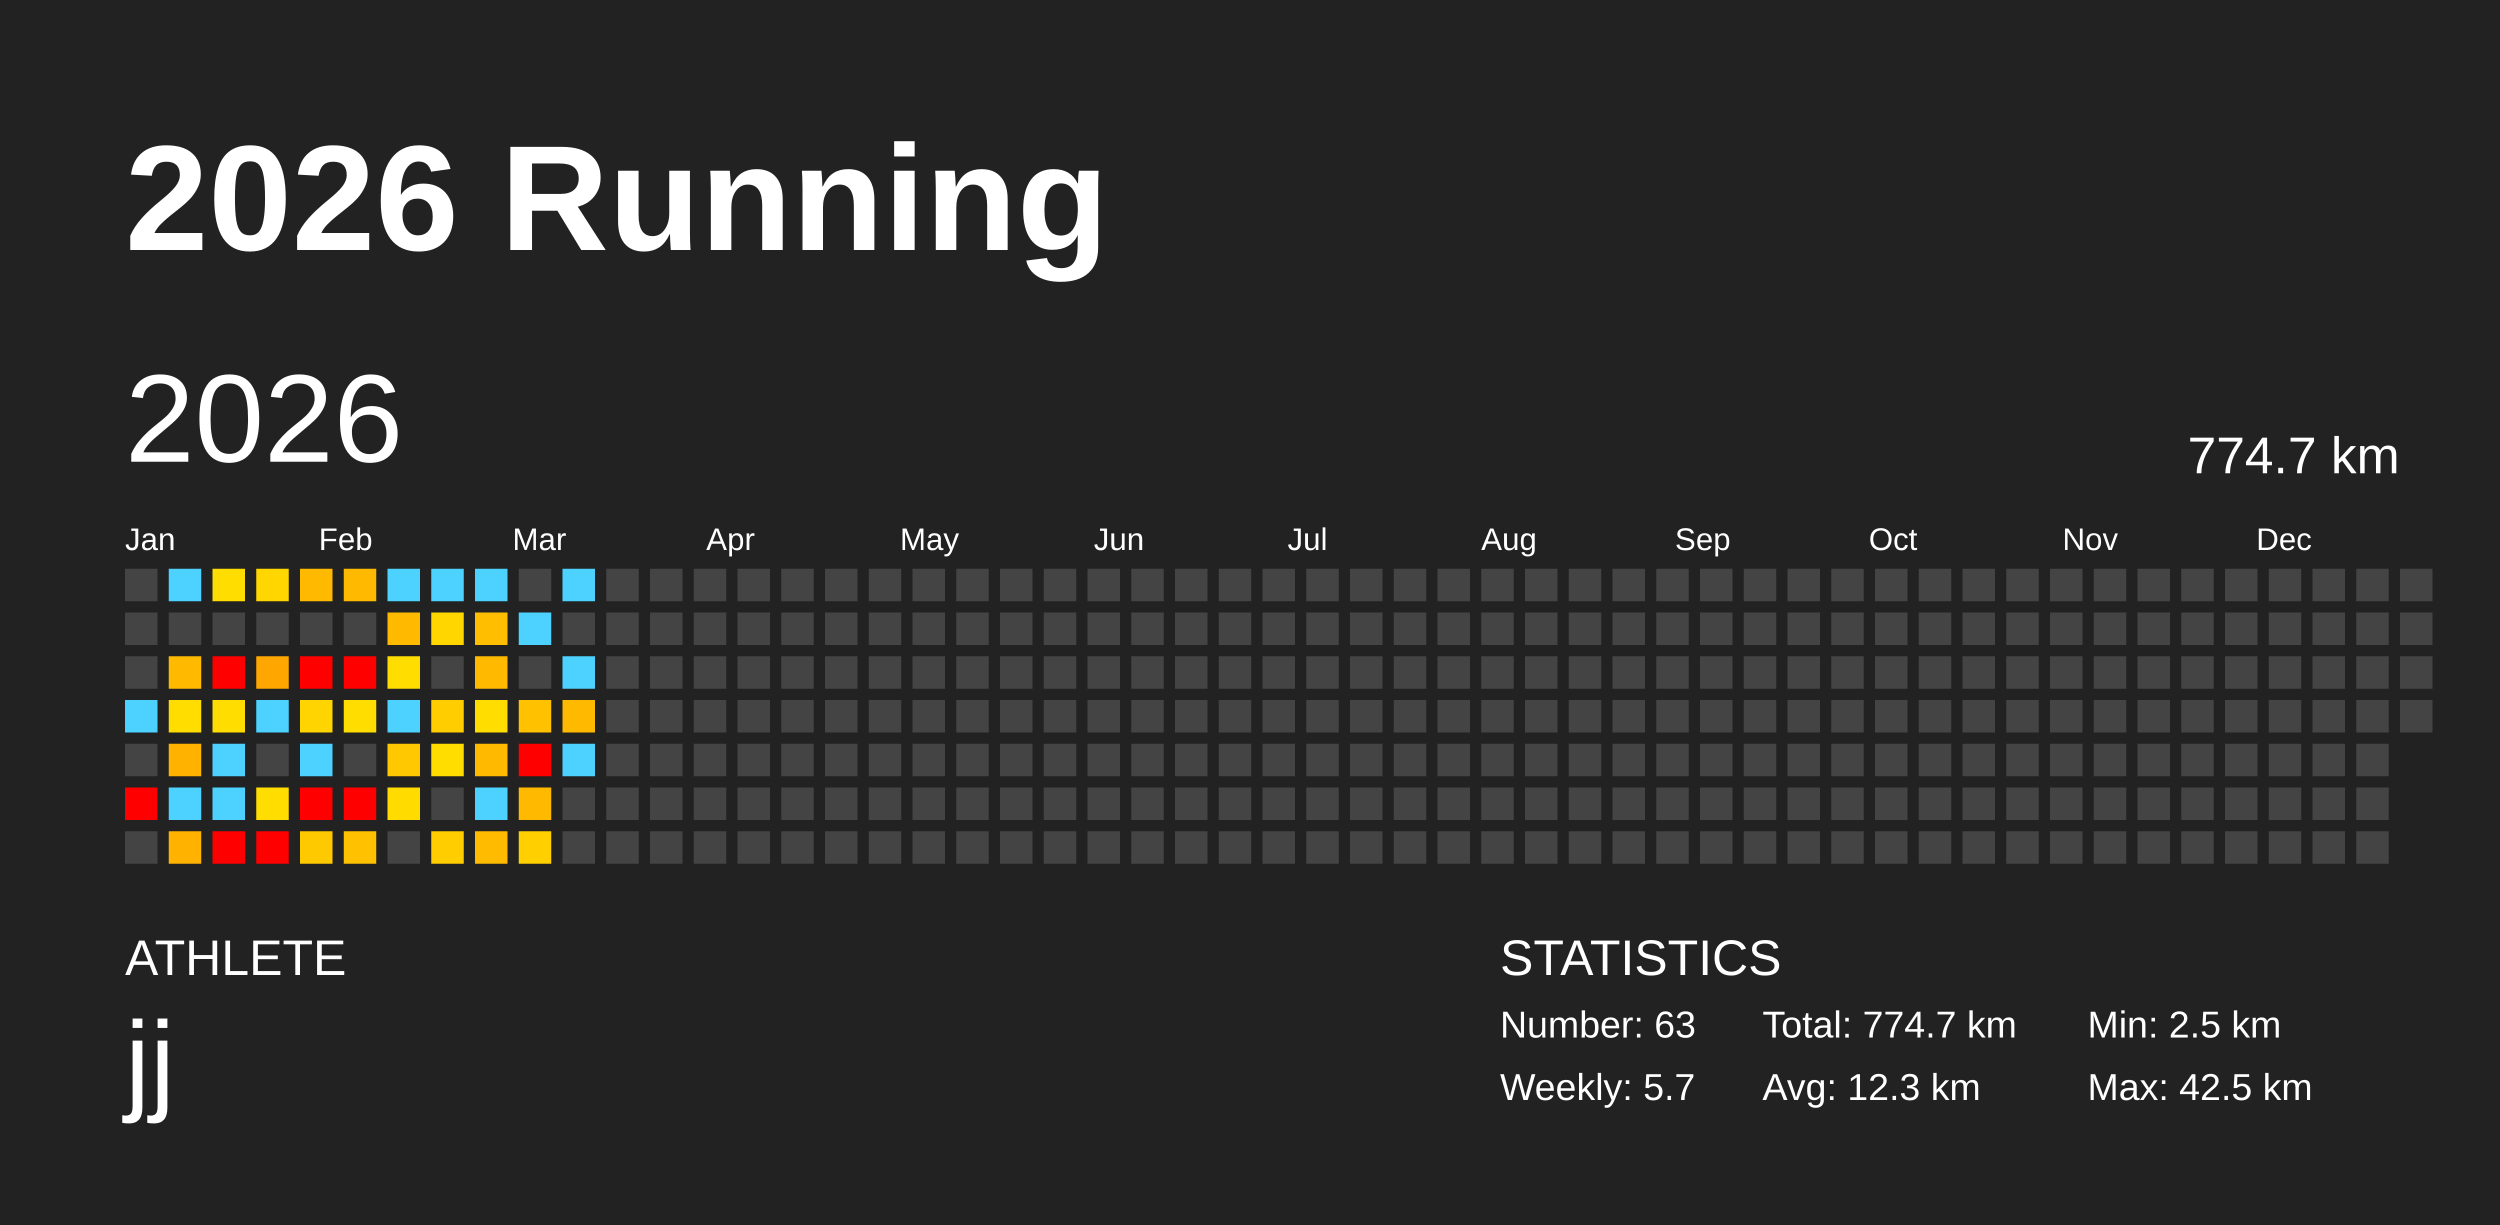
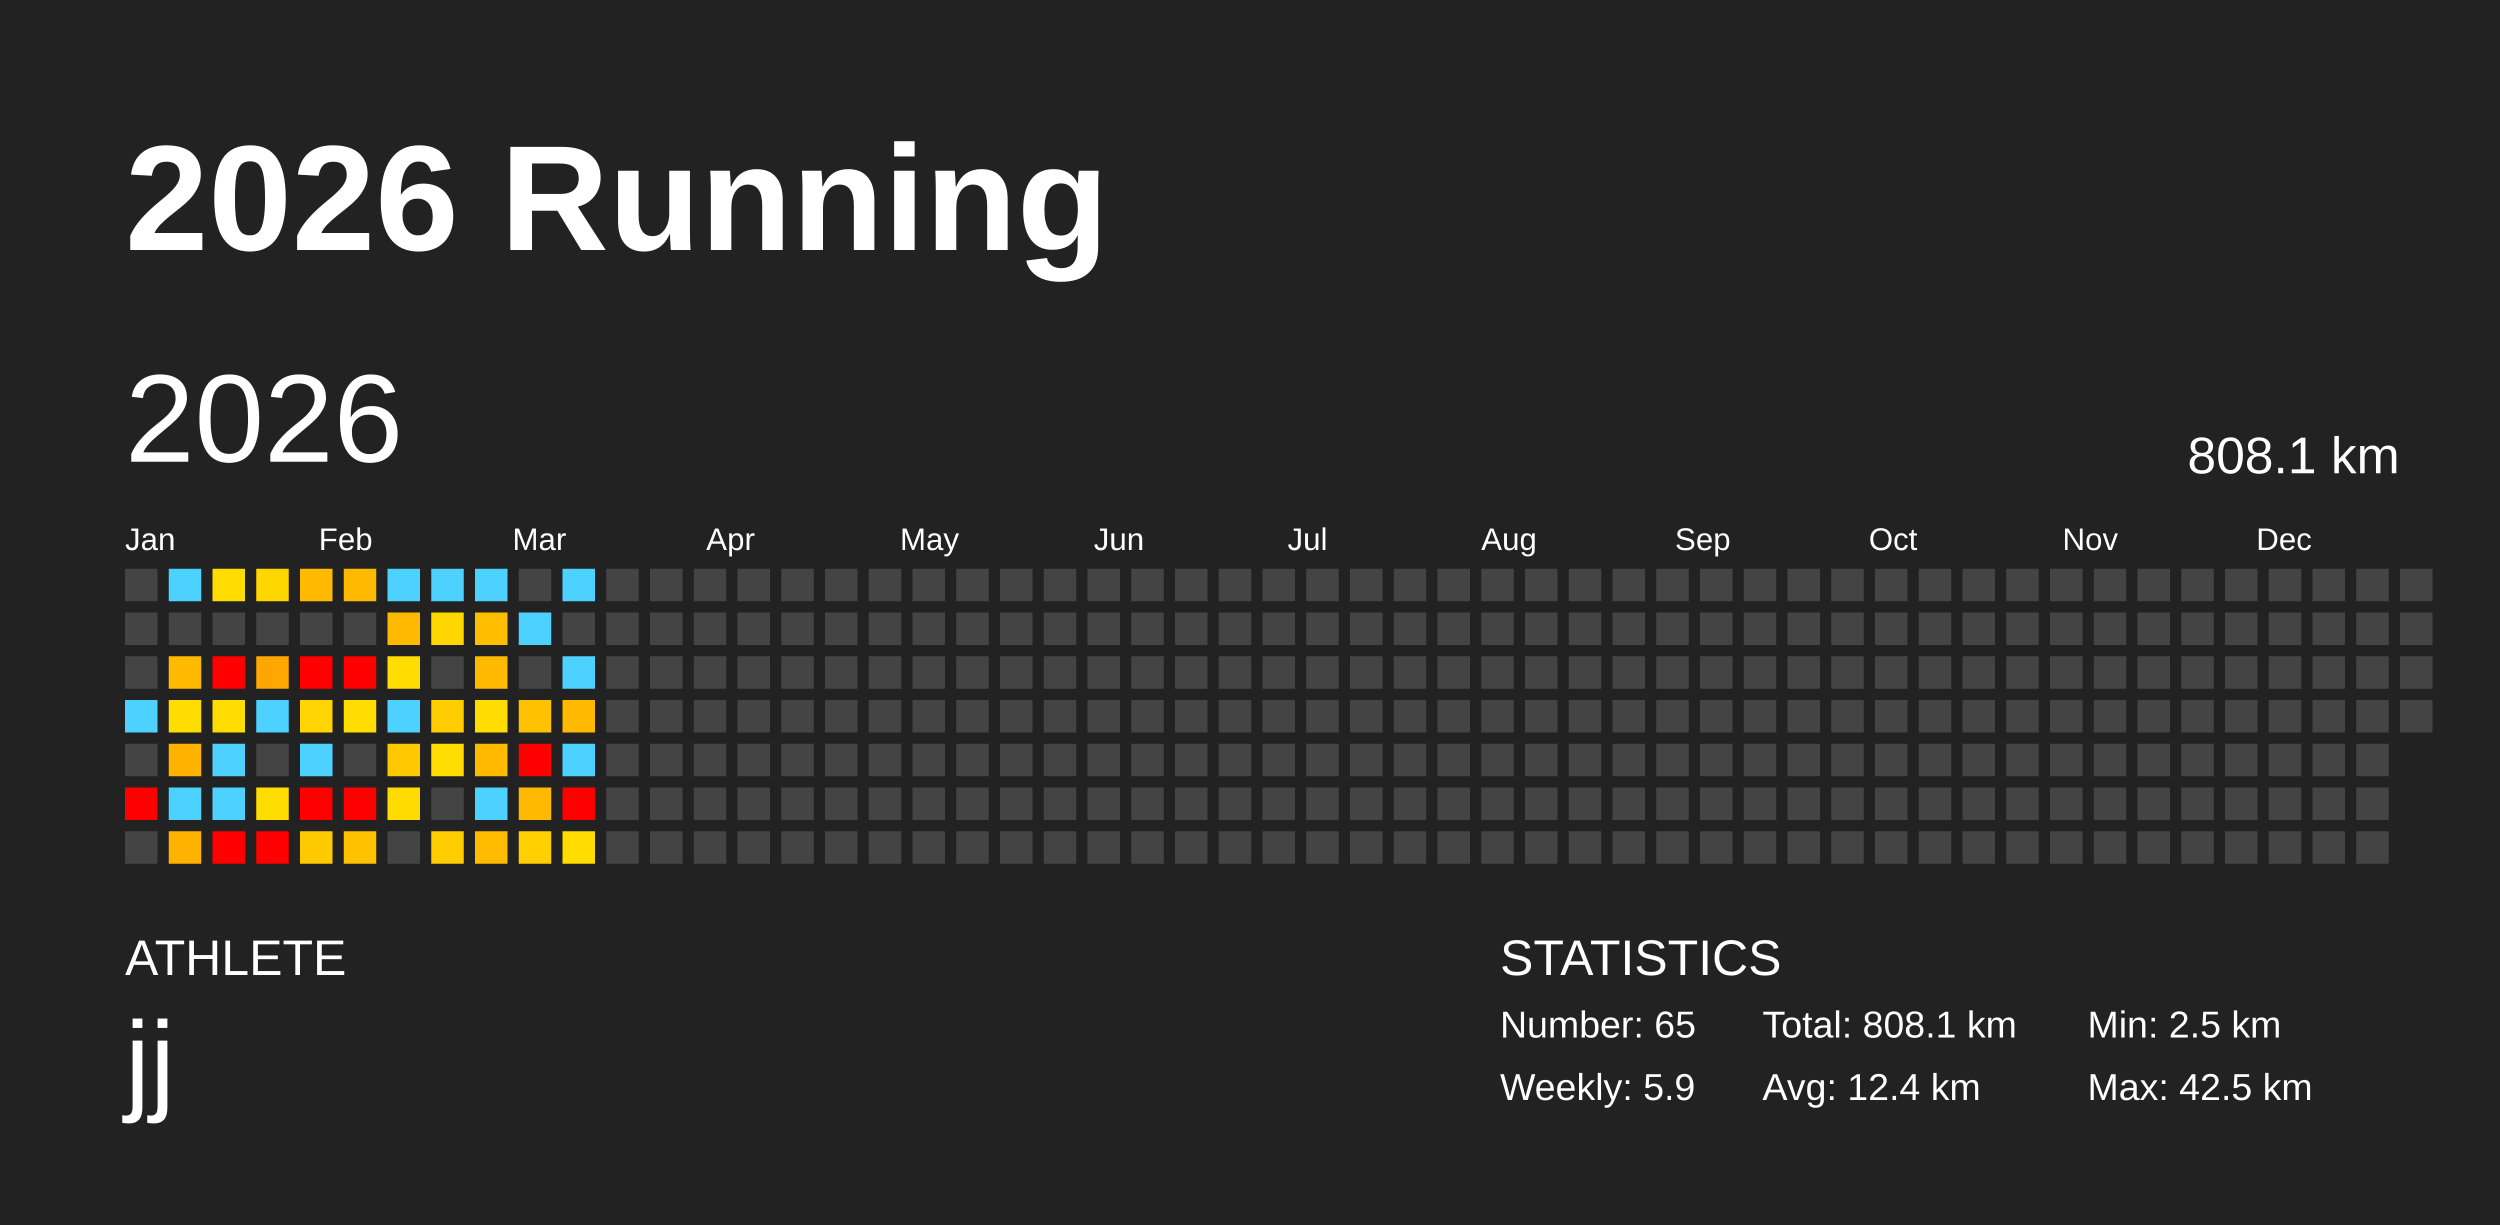
<svg xmlns="http://www.w3.org/2000/svg" baseProfile="full" height="98mm" version="1.1" viewBox="0,0,200,98" width="200mm">
  <defs />
  <rect fill="#222222" height="98" width="200" x="0" y="0" />
  <text fill="#FFFFFF" style="font-size:12px; font-family:Arial; font-weight:bold;" x="10" y="20">2026 Running</text>
  <text fill="#FFFFFF" style="font-size:4px; font-family:Arial" x="10" y="78">ATHLETE</text>
  <text fill="#FFFFFF" style="font-size:9px; font-family:Arial" x="10" y="88">jj</text>
  <text fill="#FFFFFF" style="font-size:4px; font-family:Arial" x="120" y="78">STATISTICS</text>
-   <text fill="#FFFFFF" style="font-size:3px; font-family:Arial" x="120" y="83">Number: 63</text>
-   <text fill="#FFFFFF" style="font-size:3px; font-family:Arial" x="120" y="88">Weekly: 5.7</text>
-   <text fill="#FFFFFF" style="font-size:3px; font-family:Arial" x="141" y="83">Total: 774.7 km</text>
-   <text fill="#FFFFFF" style="font-size:3px; font-family:Arial" x="141" y="88">Avg: 12.3 km</text>
+   <text fill="#FFFFFF" style="font-size:3px; font-family:Arial" x="120" y="83">Number: 65</text>
+   <text fill="#FFFFFF" style="font-size:3px; font-family:Arial" x="120" y="88">Weekly: 5.9</text>
+   <text fill="#FFFFFF" style="font-size:3px; font-family:Arial" x="141" y="83">Total: 808.1 km</text>
+   <text fill="#FFFFFF" style="font-size:3px; font-family:Arial" x="141" y="88">Avg: 12.4 km</text>
  <text fill="#FFFFFF" style="font-size:3px; font-family:Arial" x="167" y="83">Min: 2.5 km</text>
  <text fill="#FFFFFF" style="font-size:3px; font-family:Arial" x="167" y="88">Max: 42.5 km</text>
  <text dominant-baseline="hanging" fill="#FFFFFF" style="font-size:10.0px; font-family:Arial;" x="10" y="30">2026</text>
-   <text dominant-baseline="hanging" fill="#FFFFFF" style="font-size:4.125px; font-family:Arial;" x="175" y="35">774.7 km</text>
+   <text dominant-baseline="hanging" fill="#FFFFFF" style="font-size:4.125px; font-family:Arial;" x="175" y="35">808.1 km</text>
  <text fill="#FFFFFF" style="font-size:2.5px; font-family:Arial" x="10.0" y="44">Jan</text>
  <text fill="#FFFFFF" style="font-size:2.5px; font-family:Arial" x="25.5" y="44">Feb</text>
  <text fill="#FFFFFF" style="font-size:2.5px; font-family:Arial" x="41.0" y="44">Mar</text>
  <text fill="#FFFFFF" style="font-size:2.5px; font-family:Arial" x="56.5" y="44">Apr</text>
  <text fill="#FFFFFF" style="font-size:2.5px; font-family:Arial" x="72.0" y="44">May</text>
  <text fill="#FFFFFF" style="font-size:2.5px; font-family:Arial" x="87.5" y="44">Jun</text>
  <text fill="#FFFFFF" style="font-size:2.5px; font-family:Arial" x="103.0" y="44">Jul</text>
  <text fill="#FFFFFF" style="font-size:2.5px; font-family:Arial" x="118.5" y="44">Aug</text>
  <text fill="#FFFFFF" style="font-size:2.5px; font-family:Arial" x="134.0" y="44">Sep</text>
  <text fill="#FFFFFF" style="font-size:2.5px; font-family:Arial" x="149.5" y="44">Oct</text>
  <text fill="#FFFFFF" style="font-size:2.5px; font-family:Arial" x="165.0" y="44">Nov</text>
  <text fill="#FFFFFF" style="font-size:2.5px; font-family:Arial" x="180.5" y="44">Dec</text>
  <rect fill="#444444" height="2.6" width="2.6" x="10.0" y="45.5" />
  <rect fill="#444444" height="2.6" width="2.6" x="10.0" y="49.0" />
  <rect fill="#444444" height="2.6" width="2.6" x="10.0" y="52.5" />
  <rect fill="#4dd2ff" height="2.6" width="2.6" x="10.0" y="56.0" />
  <rect fill="#444444" height="2.6" width="2.6" x="10.0" y="59.5" />
  <rect fill="red" height="2.6" width="2.6" x="10.0" y="63.0" />
  <rect fill="#444444" height="2.6" width="2.6" x="10.0" y="66.5" />
  <rect fill="#4dd2ff" height="2.6" width="2.6" x="13.5" y="45.5" />
  <rect fill="#444444" height="2.6" width="2.6" x="13.5" y="49.0" />
  <rect fill="#ffba00" height="2.6" width="2.6" x="13.5" y="52.5" />
  <rect fill="#ffdd00" height="2.6" width="2.6" x="13.5" y="56.0" />
  <rect fill="#ffb200" height="2.6" width="2.6" x="13.5" y="59.5" />
  <rect fill="#4dd2ff" height="2.6" width="2.6" x="13.5" y="63.0" />
  <rect fill="#ffb200" height="2.6" width="2.6" x="13.5" y="66.5" />
  <rect fill="#ffdd00" height="2.6" width="2.6" x="17.0" y="45.5" />
  <rect fill="#444444" height="2.6" width="2.6" x="17.0" y="49.0" />
  <rect fill="red" height="2.6" width="2.6" x="17.0" y="52.5" />
  <rect fill="#ffdd00" height="2.6" width="2.6" x="17.0" y="56.0" />
  <rect fill="#4dd2ff" height="2.6" width="2.6" x="17.0" y="59.5" />
  <rect fill="#4dd2ff" height="2.6" width="2.6" x="17.0" y="63.0" />
  <rect fill="red" height="2.6" width="2.6" x="17.0" y="66.5" />
  <rect fill="#ffd600" height="2.6" width="2.6" x="20.5" y="45.5" />
  <rect fill="#444444" height="2.6" width="2.6" x="20.5" y="49.0" />
  <rect fill="#ffa700" height="2.6" width="2.6" x="20.5" y="52.5" />
  <rect fill="#4dd2ff" height="2.6" width="2.6" x="20.5" y="56.0" />
  <rect fill="#444444" height="2.6" width="2.6" x="20.5" y="59.5" />
  <rect fill="#ffdd00" height="2.6" width="2.6" x="20.5" y="63.0" />
  <rect fill="red" height="2.6" width="2.6" x="20.5" y="66.5" />
  <rect fill="#ffba00" height="2.6" width="2.6" x="24.0" y="45.5" />
  <rect fill="#444444" height="2.6" width="2.6" x="24.0" y="49.0" />
  <rect fill="red" height="2.6" width="2.6" x="24.0" y="52.5" />
  <rect fill="#ffd400" height="2.6" width="2.6" x="24.0" y="56.0" />
  <rect fill="#4dd2ff" height="2.6" width="2.6" x="24.0" y="59.5" />
  <rect fill="red" height="2.6" width="2.6" x="24.0" y="63.0" />
  <rect fill="#ffc900" height="2.6" width="2.6" x="24.0" y="66.5" />
  <rect fill="#ffba00" height="2.6" width="2.6" x="27.5" y="45.5" />
  <rect fill="#444444" height="2.6" width="2.6" x="27.5" y="49.0" />
  <rect fill="red" height="2.6" width="2.6" x="27.5" y="52.5" />
  <rect fill="#ffdd00" height="2.6" width="2.6" x="27.5" y="56.0" />
  <rect fill="#444444" height="2.6" width="2.6" x="27.5" y="59.5" />
  <rect fill="red" height="2.6" width="2.6" x="27.5" y="63.0" />
  <rect fill="#ffc100" height="2.6" width="2.6" x="27.5" y="66.5" />
  <rect fill="#4dd2ff" height="2.6" width="2.6" x="31.0" y="45.5" />
  <rect fill="#ffba00" height="2.6" width="2.6" x="31.0" y="49.0" />
  <rect fill="#ffdd00" height="2.6" width="2.6" x="31.0" y="52.5" />
  <rect fill="#4dd2ff" height="2.6" width="2.6" x="31.0" y="56.0" />
  <rect fill="#ffc800" height="2.6" width="2.6" x="31.0" y="59.5" />
  <rect fill="#ffdb00" height="2.6" width="2.6" x="31.0" y="63.0" />
  <rect fill="#444444" height="2.6" width="2.6" x="31.0" y="66.5" />
  <rect fill="#4dd2ff" height="2.6" width="2.6" x="34.5" y="45.5" />
  <rect fill="#ffd600" height="2.6" width="2.6" x="34.5" y="49.0" />
  <rect fill="#444444" height="2.6" width="2.6" x="34.5" y="52.5" />
  <rect fill="#ffcd00" height="2.6" width="2.6" x="34.5" y="56.0" />
  <rect fill="#ffdd00" height="2.6" width="2.6" x="34.5" y="59.5" />
  <rect fill="#444444" height="2.6" width="2.6" x="34.5" y="63.0" />
  <rect fill="#ffcd00" height="2.6" width="2.6" x="34.5" y="66.5" />
  <rect fill="#4dd2ff" height="2.6" width="2.6" x="38.0" y="45.5" />
  <rect fill="#ffbf00" height="2.6" width="2.6" x="38.0" y="49.0" />
  <rect fill="#ffba00" height="2.6" width="2.6" x="38.0" y="52.5" />
  <rect fill="#ffdd00" height="2.6" width="2.6" x="38.0" y="56.0" />
  <rect fill="#ffba00" height="2.6" width="2.6" x="38.0" y="59.5" />
  <rect fill="#4dd2ff" height="2.6" width="2.6" x="38.0" y="63.0" />
  <rect fill="#ffbb00" height="2.6" width="2.6" x="38.0" y="66.5" />
  <rect fill="#444444" height="2.6" width="2.6" x="41.5" y="45.5" />
  <rect fill="#4dd2ff" height="2.6" width="2.6" x="41.5" y="49.0" />
  <rect fill="#444444" height="2.6" width="2.6" x="41.5" y="52.5" />
  <rect fill="#ffc100" height="2.6" width="2.6" x="41.5" y="56.0" />
  <rect fill="red" height="2.6" width="2.6" x="41.5" y="59.5" />
  <rect fill="#ffba00" height="2.6" width="2.6" x="41.5" y="63.0" />
  <rect fill="#ffcf00" height="2.6" width="2.6" x="41.5" y="66.5" />
  <rect fill="#4dd2ff" height="2.6" width="2.6" x="45.0" y="45.5" />
  <rect fill="#444444" height="2.6" width="2.6" x="45.0" y="49.0" />
  <rect fill="#4dd2ff" height="2.6" width="2.6" x="45.0" y="52.5" />
  <rect fill="#ffba00" height="2.6" width="2.6" x="45.0" y="56.0" />
  <rect fill="#4dd2ff" height="2.6" width="2.6" x="45.0" y="59.5" />
-   <rect fill="#444444" height="2.6" width="2.6" x="45.0" y="63.0" />
-   <rect fill="#444444" height="2.6" width="2.6" x="45.0" y="66.5" />
+   <rect fill="red" height="2.6" width="2.6" x="45.0" y="63.0" />
+   <rect fill="#ffdd00" height="2.6" width="2.6" x="45.0" y="66.5" />
  <rect fill="#444444" height="2.6" width="2.6" x="48.5" y="45.5" />
  <rect fill="#444444" height="2.6" width="2.6" x="48.5" y="49.0" />
  <rect fill="#444444" height="2.6" width="2.6" x="48.5" y="52.5" />
  <rect fill="#444444" height="2.6" width="2.6" x="48.5" y="56.0" />
  <rect fill="#444444" height="2.6" width="2.6" x="48.5" y="59.5" />
  <rect fill="#444444" height="2.6" width="2.6" x="48.5" y="63.0" />
  <rect fill="#444444" height="2.6" width="2.6" x="48.5" y="66.5" />
  <rect fill="#444444" height="2.6" width="2.6" x="52.0" y="45.5" />
  <rect fill="#444444" height="2.6" width="2.6" x="52.0" y="49.0" />
  <rect fill="#444444" height="2.6" width="2.6" x="52.0" y="52.5" />
  <rect fill="#444444" height="2.6" width="2.6" x="52.0" y="56.0" />
  <rect fill="#444444" height="2.6" width="2.6" x="52.0" y="59.5" />
  <rect fill="#444444" height="2.6" width="2.6" x="52.0" y="63.0" />
  <rect fill="#444444" height="2.6" width="2.6" x="52.0" y="66.5" />
  <rect fill="#444444" height="2.6" width="2.6" x="55.5" y="45.5" />
  <rect fill="#444444" height="2.6" width="2.6" x="55.5" y="49.0" />
  <rect fill="#444444" height="2.6" width="2.6" x="55.5" y="52.5" />
  <rect fill="#444444" height="2.6" width="2.6" x="55.5" y="56.0" />
  <rect fill="#444444" height="2.6" width="2.6" x="55.5" y="59.5" />
  <rect fill="#444444" height="2.6" width="2.6" x="55.5" y="63.0" />
  <rect fill="#444444" height="2.6" width="2.6" x="55.5" y="66.5" />
  <rect fill="#444444" height="2.6" width="2.6" x="59.0" y="45.5" />
  <rect fill="#444444" height="2.6" width="2.6" x="59.0" y="49.0" />
  <rect fill="#444444" height="2.6" width="2.6" x="59.0" y="52.5" />
  <rect fill="#444444" height="2.6" width="2.6" x="59.0" y="56.0" />
  <rect fill="#444444" height="2.6" width="2.6" x="59.0" y="59.5" />
  <rect fill="#444444" height="2.6" width="2.6" x="59.0" y="63.0" />
  <rect fill="#444444" height="2.6" width="2.6" x="59.0" y="66.5" />
  <rect fill="#444444" height="2.6" width="2.6" x="62.5" y="45.5" />
  <rect fill="#444444" height="2.6" width="2.6" x="62.5" y="49.0" />
  <rect fill="#444444" height="2.6" width="2.6" x="62.5" y="52.5" />
  <rect fill="#444444" height="2.6" width="2.6" x="62.5" y="56.0" />
  <rect fill="#444444" height="2.6" width="2.6" x="62.5" y="59.5" />
  <rect fill="#444444" height="2.6" width="2.6" x="62.5" y="63.0" />
  <rect fill="#444444" height="2.6" width="2.6" x="62.5" y="66.5" />
  <rect fill="#444444" height="2.6" width="2.6" x="66.0" y="45.5" />
  <rect fill="#444444" height="2.6" width="2.6" x="66.0" y="49.0" />
  <rect fill="#444444" height="2.6" width="2.6" x="66.0" y="52.5" />
  <rect fill="#444444" height="2.6" width="2.6" x="66.0" y="56.0" />
  <rect fill="#444444" height="2.6" width="2.6" x="66.0" y="59.5" />
  <rect fill="#444444" height="2.6" width="2.6" x="66.0" y="63.0" />
  <rect fill="#444444" height="2.6" width="2.6" x="66.0" y="66.5" />
  <rect fill="#444444" height="2.6" width="2.6" x="69.5" y="45.5" />
  <rect fill="#444444" height="2.6" width="2.6" x="69.5" y="49.0" />
  <rect fill="#444444" height="2.6" width="2.6" x="69.5" y="52.5" />
  <rect fill="#444444" height="2.6" width="2.6" x="69.5" y="56.0" />
  <rect fill="#444444" height="2.6" width="2.6" x="69.5" y="59.5" />
  <rect fill="#444444" height="2.6" width="2.6" x="69.5" y="63.0" />
  <rect fill="#444444" height="2.6" width="2.6" x="69.5" y="66.5" />
  <rect fill="#444444" height="2.6" width="2.6" x="73.0" y="45.5" />
  <rect fill="#444444" height="2.6" width="2.6" x="73.0" y="49.0" />
  <rect fill="#444444" height="2.6" width="2.6" x="73.0" y="52.5" />
  <rect fill="#444444" height="2.6" width="2.6" x="73.0" y="56.0" />
  <rect fill="#444444" height="2.6" width="2.6" x="73.0" y="59.5" />
  <rect fill="#444444" height="2.6" width="2.6" x="73.0" y="63.0" />
  <rect fill="#444444" height="2.6" width="2.6" x="73.0" y="66.5" />
  <rect fill="#444444" height="2.6" width="2.6" x="76.5" y="45.5" />
  <rect fill="#444444" height="2.6" width="2.6" x="76.5" y="49.0" />
  <rect fill="#444444" height="2.6" width="2.6" x="76.5" y="52.5" />
  <rect fill="#444444" height="2.6" width="2.6" x="76.5" y="56.0" />
  <rect fill="#444444" height="2.6" width="2.6" x="76.5" y="59.5" />
  <rect fill="#444444" height="2.6" width="2.6" x="76.5" y="63.0" />
  <rect fill="#444444" height="2.6" width="2.6" x="76.5" y="66.5" />
  <rect fill="#444444" height="2.6" width="2.6" x="80.0" y="45.5" />
  <rect fill="#444444" height="2.6" width="2.6" x="80.0" y="49.0" />
  <rect fill="#444444" height="2.6" width="2.6" x="80.0" y="52.5" />
  <rect fill="#444444" height="2.6" width="2.6" x="80.0" y="56.0" />
  <rect fill="#444444" height="2.6" width="2.6" x="80.0" y="59.5" />
  <rect fill="#444444" height="2.6" width="2.6" x="80.0" y="63.0" />
  <rect fill="#444444" height="2.6" width="2.6" x="80.0" y="66.5" />
  <rect fill="#444444" height="2.6" width="2.6" x="83.5" y="45.5" />
  <rect fill="#444444" height="2.6" width="2.6" x="83.5" y="49.0" />
  <rect fill="#444444" height="2.6" width="2.6" x="83.5" y="52.5" />
  <rect fill="#444444" height="2.6" width="2.6" x="83.5" y="56.0" />
  <rect fill="#444444" height="2.6" width="2.6" x="83.5" y="59.5" />
  <rect fill="#444444" height="2.6" width="2.6" x="83.5" y="63.0" />
  <rect fill="#444444" height="2.6" width="2.6" x="83.5" y="66.5" />
  <rect fill="#444444" height="2.6" width="2.6" x="87.0" y="45.5" />
  <rect fill="#444444" height="2.6" width="2.6" x="87.0" y="49.0" />
  <rect fill="#444444" height="2.6" width="2.6" x="87.0" y="52.5" />
  <rect fill="#444444" height="2.6" width="2.6" x="87.0" y="56.0" />
  <rect fill="#444444" height="2.6" width="2.6" x="87.0" y="59.5" />
  <rect fill="#444444" height="2.6" width="2.6" x="87.0" y="63.0" />
  <rect fill="#444444" height="2.6" width="2.6" x="87.0" y="66.5" />
  <rect fill="#444444" height="2.6" width="2.6" x="90.5" y="45.5" />
  <rect fill="#444444" height="2.6" width="2.6" x="90.5" y="49.0" />
  <rect fill="#444444" height="2.6" width="2.6" x="90.5" y="52.5" />
  <rect fill="#444444" height="2.6" width="2.6" x="90.5" y="56.0" />
  <rect fill="#444444" height="2.6" width="2.6" x="90.5" y="59.5" />
  <rect fill="#444444" height="2.6" width="2.6" x="90.5" y="63.0" />
  <rect fill="#444444" height="2.6" width="2.6" x="90.5" y="66.5" />
  <rect fill="#444444" height="2.6" width="2.6" x="94.0" y="45.5" />
  <rect fill="#444444" height="2.6" width="2.6" x="94.0" y="49.0" />
  <rect fill="#444444" height="2.6" width="2.6" x="94.0" y="52.5" />
  <rect fill="#444444" height="2.6" width="2.6" x="94.0" y="56.0" />
  <rect fill="#444444" height="2.6" width="2.6" x="94.0" y="59.5" />
  <rect fill="#444444" height="2.6" width="2.6" x="94.0" y="63.0" />
  <rect fill="#444444" height="2.6" width="2.6" x="94.0" y="66.5" />
  <rect fill="#444444" height="2.6" width="2.6" x="97.5" y="45.5" />
  <rect fill="#444444" height="2.6" width="2.6" x="97.5" y="49.0" />
  <rect fill="#444444" height="2.6" width="2.6" x="97.5" y="52.5" />
  <rect fill="#444444" height="2.6" width="2.6" x="97.5" y="56.0" />
  <rect fill="#444444" height="2.6" width="2.6" x="97.5" y="59.5" />
  <rect fill="#444444" height="2.6" width="2.6" x="97.5" y="63.0" />
  <rect fill="#444444" height="2.6" width="2.6" x="97.5" y="66.5" />
  <rect fill="#444444" height="2.6" width="2.6" x="101.0" y="45.5" />
  <rect fill="#444444" height="2.6" width="2.6" x="101.0" y="49.0" />
  <rect fill="#444444" height="2.6" width="2.6" x="101.0" y="52.5" />
  <rect fill="#444444" height="2.6" width="2.6" x="101.0" y="56.0" />
  <rect fill="#444444" height="2.6" width="2.6" x="101.0" y="59.5" />
  <rect fill="#444444" height="2.6" width="2.6" x="101.0" y="63.0" />
  <rect fill="#444444" height="2.6" width="2.6" x="101.0" y="66.5" />
  <rect fill="#444444" height="2.6" width="2.6" x="104.5" y="45.5" />
  <rect fill="#444444" height="2.6" width="2.6" x="104.5" y="49.0" />
  <rect fill="#444444" height="2.6" width="2.6" x="104.5" y="52.5" />
  <rect fill="#444444" height="2.6" width="2.6" x="104.5" y="56.0" />
  <rect fill="#444444" height="2.6" width="2.6" x="104.5" y="59.5" />
  <rect fill="#444444" height="2.6" width="2.6" x="104.5" y="63.0" />
  <rect fill="#444444" height="2.6" width="2.6" x="104.5" y="66.5" />
  <rect fill="#444444" height="2.6" width="2.6" x="108.0" y="45.5" />
  <rect fill="#444444" height="2.6" width="2.6" x="108.0" y="49.0" />
  <rect fill="#444444" height="2.6" width="2.6" x="108.0" y="52.5" />
  <rect fill="#444444" height="2.6" width="2.6" x="108.0" y="56.0" />
  <rect fill="#444444" height="2.6" width="2.6" x="108.0" y="59.5" />
  <rect fill="#444444" height="2.6" width="2.6" x="108.0" y="63.0" />
  <rect fill="#444444" height="2.6" width="2.6" x="108.0" y="66.5" />
  <rect fill="#444444" height="2.6" width="2.6" x="111.5" y="45.5" />
  <rect fill="#444444" height="2.6" width="2.6" x="111.5" y="49.0" />
  <rect fill="#444444" height="2.6" width="2.6" x="111.5" y="52.5" />
  <rect fill="#444444" height="2.6" width="2.6" x="111.5" y="56.0" />
  <rect fill="#444444" height="2.6" width="2.6" x="111.5" y="59.5" />
  <rect fill="#444444" height="2.6" width="2.6" x="111.5" y="63.0" />
  <rect fill="#444444" height="2.6" width="2.6" x="111.5" y="66.5" />
  <rect fill="#444444" height="2.6" width="2.6" x="115.0" y="45.5" />
  <rect fill="#444444" height="2.6" width="2.6" x="115.0" y="49.0" />
  <rect fill="#444444" height="2.6" width="2.6" x="115.0" y="52.5" />
  <rect fill="#444444" height="2.6" width="2.6" x="115.0" y="56.0" />
  <rect fill="#444444" height="2.6" width="2.6" x="115.0" y="59.5" />
  <rect fill="#444444" height="2.6" width="2.6" x="115.0" y="63.0" />
  <rect fill="#444444" height="2.6" width="2.6" x="115.0" y="66.5" />
  <rect fill="#444444" height="2.6" width="2.6" x="118.5" y="45.5" />
  <rect fill="#444444" height="2.6" width="2.6" x="118.5" y="49.0" />
  <rect fill="#444444" height="2.6" width="2.6" x="118.5" y="52.5" />
  <rect fill="#444444" height="2.6" width="2.6" x="118.5" y="56.0" />
  <rect fill="#444444" height="2.6" width="2.6" x="118.5" y="59.5" />
  <rect fill="#444444" height="2.6" width="2.6" x="118.5" y="63.0" />
  <rect fill="#444444" height="2.6" width="2.6" x="118.5" y="66.5" />
  <rect fill="#444444" height="2.6" width="2.6" x="122.0" y="45.5" />
  <rect fill="#444444" height="2.6" width="2.6" x="122.0" y="49.0" />
  <rect fill="#444444" height="2.6" width="2.6" x="122.0" y="52.5" />
  <rect fill="#444444" height="2.6" width="2.6" x="122.0" y="56.0" />
  <rect fill="#444444" height="2.6" width="2.6" x="122.0" y="59.5" />
  <rect fill="#444444" height="2.6" width="2.6" x="122.0" y="63.0" />
  <rect fill="#444444" height="2.6" width="2.6" x="122.0" y="66.5" />
  <rect fill="#444444" height="2.6" width="2.6" x="125.5" y="45.5" />
  <rect fill="#444444" height="2.6" width="2.6" x="125.5" y="49.0" />
  <rect fill="#444444" height="2.6" width="2.6" x="125.5" y="52.5" />
  <rect fill="#444444" height="2.6" width="2.6" x="125.5" y="56.0" />
  <rect fill="#444444" height="2.6" width="2.6" x="125.5" y="59.5" />
  <rect fill="#444444" height="2.6" width="2.6" x="125.5" y="63.0" />
  <rect fill="#444444" height="2.6" width="2.6" x="125.5" y="66.5" />
  <rect fill="#444444" height="2.6" width="2.6" x="129.0" y="45.5" />
  <rect fill="#444444" height="2.6" width="2.6" x="129.0" y="49.0" />
  <rect fill="#444444" height="2.6" width="2.6" x="129.0" y="52.5" />
  <rect fill="#444444" height="2.6" width="2.6" x="129.0" y="56.0" />
  <rect fill="#444444" height="2.6" width="2.6" x="129.0" y="59.5" />
  <rect fill="#444444" height="2.6" width="2.6" x="129.0" y="63.0" />
  <rect fill="#444444" height="2.6" width="2.6" x="129.0" y="66.5" />
  <rect fill="#444444" height="2.6" width="2.6" x="132.5" y="45.5" />
  <rect fill="#444444" height="2.6" width="2.6" x="132.5" y="49.0" />
  <rect fill="#444444" height="2.6" width="2.6" x="132.5" y="52.5" />
  <rect fill="#444444" height="2.6" width="2.6" x="132.5" y="56.0" />
  <rect fill="#444444" height="2.6" width="2.6" x="132.5" y="59.5" />
  <rect fill="#444444" height="2.6" width="2.6" x="132.5" y="63.0" />
  <rect fill="#444444" height="2.6" width="2.6" x="132.5" y="66.5" />
  <rect fill="#444444" height="2.6" width="2.6" x="136.0" y="45.5" />
  <rect fill="#444444" height="2.6" width="2.6" x="136.0" y="49.0" />
  <rect fill="#444444" height="2.6" width="2.6" x="136.0" y="52.5" />
  <rect fill="#444444" height="2.6" width="2.6" x="136.0" y="56.0" />
  <rect fill="#444444" height="2.6" width="2.6" x="136.0" y="59.5" />
  <rect fill="#444444" height="2.6" width="2.6" x="136.0" y="63.0" />
  <rect fill="#444444" height="2.6" width="2.6" x="136.0" y="66.5" />
  <rect fill="#444444" height="2.6" width="2.6" x="139.5" y="45.5" />
  <rect fill="#444444" height="2.6" width="2.6" x="139.5" y="49.0" />
  <rect fill="#444444" height="2.6" width="2.6" x="139.5" y="52.5" />
  <rect fill="#444444" height="2.6" width="2.6" x="139.5" y="56.0" />
  <rect fill="#444444" height="2.6" width="2.6" x="139.5" y="59.5" />
  <rect fill="#444444" height="2.6" width="2.6" x="139.5" y="63.0" />
  <rect fill="#444444" height="2.6" width="2.6" x="139.5" y="66.5" />
  <rect fill="#444444" height="2.6" width="2.6" x="143.0" y="45.5" />
  <rect fill="#444444" height="2.6" width="2.6" x="143.0" y="49.0" />
  <rect fill="#444444" height="2.6" width="2.6" x="143.0" y="52.5" />
  <rect fill="#444444" height="2.6" width="2.6" x="143.0" y="56.0" />
  <rect fill="#444444" height="2.6" width="2.6" x="143.0" y="59.5" />
  <rect fill="#444444" height="2.6" width="2.6" x="143.0" y="63.0" />
  <rect fill="#444444" height="2.6" width="2.6" x="143.0" y="66.5" />
  <rect fill="#444444" height="2.6" width="2.6" x="146.5" y="45.5" />
  <rect fill="#444444" height="2.6" width="2.6" x="146.5" y="49.0" />
  <rect fill="#444444" height="2.6" width="2.6" x="146.5" y="52.5" />
  <rect fill="#444444" height="2.6" width="2.6" x="146.5" y="56.0" />
  <rect fill="#444444" height="2.6" width="2.6" x="146.5" y="59.5" />
  <rect fill="#444444" height="2.6" width="2.6" x="146.5" y="63.0" />
  <rect fill="#444444" height="2.6" width="2.6" x="146.5" y="66.5" />
  <rect fill="#444444" height="2.6" width="2.6" x="150.0" y="45.5" />
  <rect fill="#444444" height="2.6" width="2.6" x="150.0" y="49.0" />
  <rect fill="#444444" height="2.6" width="2.6" x="150.0" y="52.5" />
  <rect fill="#444444" height="2.6" width="2.6" x="150.0" y="56.0" />
  <rect fill="#444444" height="2.6" width="2.6" x="150.0" y="59.5" />
  <rect fill="#444444" height="2.6" width="2.6" x="150.0" y="63.0" />
  <rect fill="#444444" height="2.6" width="2.6" x="150.0" y="66.5" />
  <rect fill="#444444" height="2.6" width="2.6" x="153.5" y="45.5" />
  <rect fill="#444444" height="2.6" width="2.6" x="153.5" y="49.0" />
  <rect fill="#444444" height="2.6" width="2.6" x="153.5" y="52.5" />
  <rect fill="#444444" height="2.6" width="2.6" x="153.5" y="56.0" />
  <rect fill="#444444" height="2.6" width="2.6" x="153.5" y="59.5" />
  <rect fill="#444444" height="2.6" width="2.6" x="153.5" y="63.0" />
  <rect fill="#444444" height="2.6" width="2.6" x="153.5" y="66.5" />
  <rect fill="#444444" height="2.6" width="2.6" x="157.0" y="45.5" />
  <rect fill="#444444" height="2.6" width="2.6" x="157.0" y="49.0" />
  <rect fill="#444444" height="2.6" width="2.6" x="157.0" y="52.5" />
  <rect fill="#444444" height="2.6" width="2.6" x="157.0" y="56.0" />
  <rect fill="#444444" height="2.6" width="2.6" x="157.0" y="59.5" />
  <rect fill="#444444" height="2.6" width="2.6" x="157.0" y="63.0" />
  <rect fill="#444444" height="2.6" width="2.6" x="157.0" y="66.5" />
  <rect fill="#444444" height="2.6" width="2.6" x="160.5" y="45.5" />
  <rect fill="#444444" height="2.6" width="2.6" x="160.5" y="49.0" />
  <rect fill="#444444" height="2.6" width="2.6" x="160.5" y="52.5" />
  <rect fill="#444444" height="2.6" width="2.6" x="160.5" y="56.0" />
  <rect fill="#444444" height="2.6" width="2.6" x="160.5" y="59.5" />
  <rect fill="#444444" height="2.6" width="2.6" x="160.5" y="63.0" />
  <rect fill="#444444" height="2.6" width="2.6" x="160.5" y="66.5" />
  <rect fill="#444444" height="2.6" width="2.6" x="164.0" y="45.5" />
  <rect fill="#444444" height="2.6" width="2.6" x="164.0" y="49.0" />
  <rect fill="#444444" height="2.6" width="2.6" x="164.0" y="52.5" />
  <rect fill="#444444" height="2.6" width="2.6" x="164.0" y="56.0" />
  <rect fill="#444444" height="2.6" width="2.6" x="164.0" y="59.5" />
  <rect fill="#444444" height="2.6" width="2.6" x="164.0" y="63.0" />
  <rect fill="#444444" height="2.6" width="2.6" x="164.0" y="66.5" />
  <rect fill="#444444" height="2.6" width="2.6" x="167.5" y="45.5" />
  <rect fill="#444444" height="2.6" width="2.6" x="167.5" y="49.0" />
  <rect fill="#444444" height="2.6" width="2.6" x="167.5" y="52.5" />
  <rect fill="#444444" height="2.6" width="2.6" x="167.5" y="56.0" />
  <rect fill="#444444" height="2.6" width="2.6" x="167.5" y="59.5" />
  <rect fill="#444444" height="2.6" width="2.6" x="167.5" y="63.0" />
  <rect fill="#444444" height="2.6" width="2.6" x="167.5" y="66.5" />
  <rect fill="#444444" height="2.6" width="2.6" x="171.0" y="45.5" />
  <rect fill="#444444" height="2.6" width="2.6" x="171.0" y="49.0" />
  <rect fill="#444444" height="2.6" width="2.6" x="171.0" y="52.5" />
  <rect fill="#444444" height="2.6" width="2.6" x="171.0" y="56.0" />
  <rect fill="#444444" height="2.6" width="2.6" x="171.0" y="59.5" />
  <rect fill="#444444" height="2.6" width="2.6" x="171.0" y="63.0" />
  <rect fill="#444444" height="2.6" width="2.6" x="171.0" y="66.5" />
  <rect fill="#444444" height="2.6" width="2.6" x="174.5" y="45.5" />
  <rect fill="#444444" height="2.6" width="2.6" x="174.5" y="49.0" />
  <rect fill="#444444" height="2.6" width="2.6" x="174.5" y="52.5" />
  <rect fill="#444444" height="2.6" width="2.6" x="174.5" y="56.0" />
  <rect fill="#444444" height="2.6" width="2.6" x="174.5" y="59.5" />
  <rect fill="#444444" height="2.6" width="2.6" x="174.5" y="63.0" />
  <rect fill="#444444" height="2.6" width="2.6" x="174.5" y="66.5" />
  <rect fill="#444444" height="2.6" width="2.6" x="178.0" y="45.5" />
  <rect fill="#444444" height="2.6" width="2.6" x="178.0" y="49.0" />
  <rect fill="#444444" height="2.6" width="2.6" x="178.0" y="52.5" />
  <rect fill="#444444" height="2.6" width="2.6" x="178.0" y="56.0" />
  <rect fill="#444444" height="2.6" width="2.6" x="178.0" y="59.5" />
  <rect fill="#444444" height="2.6" width="2.6" x="178.0" y="63.0" />
  <rect fill="#444444" height="2.6" width="2.6" x="178.0" y="66.5" />
  <rect fill="#444444" height="2.6" width="2.6" x="181.5" y="45.5" />
  <rect fill="#444444" height="2.6" width="2.6" x="181.5" y="49.0" />
  <rect fill="#444444" height="2.6" width="2.6" x="181.5" y="52.5" />
  <rect fill="#444444" height="2.6" width="2.6" x="181.5" y="56.0" />
  <rect fill="#444444" height="2.6" width="2.6" x="181.5" y="59.5" />
  <rect fill="#444444" height="2.6" width="2.6" x="181.5" y="63.0" />
  <rect fill="#444444" height="2.6" width="2.6" x="181.5" y="66.5" />
  <rect fill="#444444" height="2.6" width="2.6" x="185.0" y="45.5" />
  <rect fill="#444444" height="2.6" width="2.6" x="185.0" y="49.0" />
  <rect fill="#444444" height="2.6" width="2.6" x="185.0" y="52.5" />
  <rect fill="#444444" height="2.6" width="2.6" x="185.0" y="56.0" />
  <rect fill="#444444" height="2.6" width="2.6" x="185.0" y="59.5" />
  <rect fill="#444444" height="2.6" width="2.6" x="185.0" y="63.0" />
  <rect fill="#444444" height="2.6" width="2.6" x="185.0" y="66.5" />
  <rect fill="#444444" height="2.6" width="2.6" x="188.5" y="45.5" />
  <rect fill="#444444" height="2.6" width="2.6" x="188.5" y="49.0" />
  <rect fill="#444444" height="2.6" width="2.6" x="188.5" y="52.5" />
  <rect fill="#444444" height="2.6" width="2.6" x="188.5" y="56.0" />
  <rect fill="#444444" height="2.6" width="2.6" x="188.5" y="59.5" />
  <rect fill="#444444" height="2.6" width="2.6" x="188.5" y="63.0" />
  <rect fill="#444444" height="2.6" width="2.6" x="188.5" y="66.5" />
  <rect fill="#444444" height="2.6" width="2.6" x="192.0" y="45.5" />
  <rect fill="#444444" height="2.6" width="2.6" x="192.0" y="49.0" />
  <rect fill="#444444" height="2.6" width="2.6" x="192.0" y="52.5" />
  <rect fill="#444444" height="2.6" width="2.6" x="192.0" y="56.0" />
</svg>
